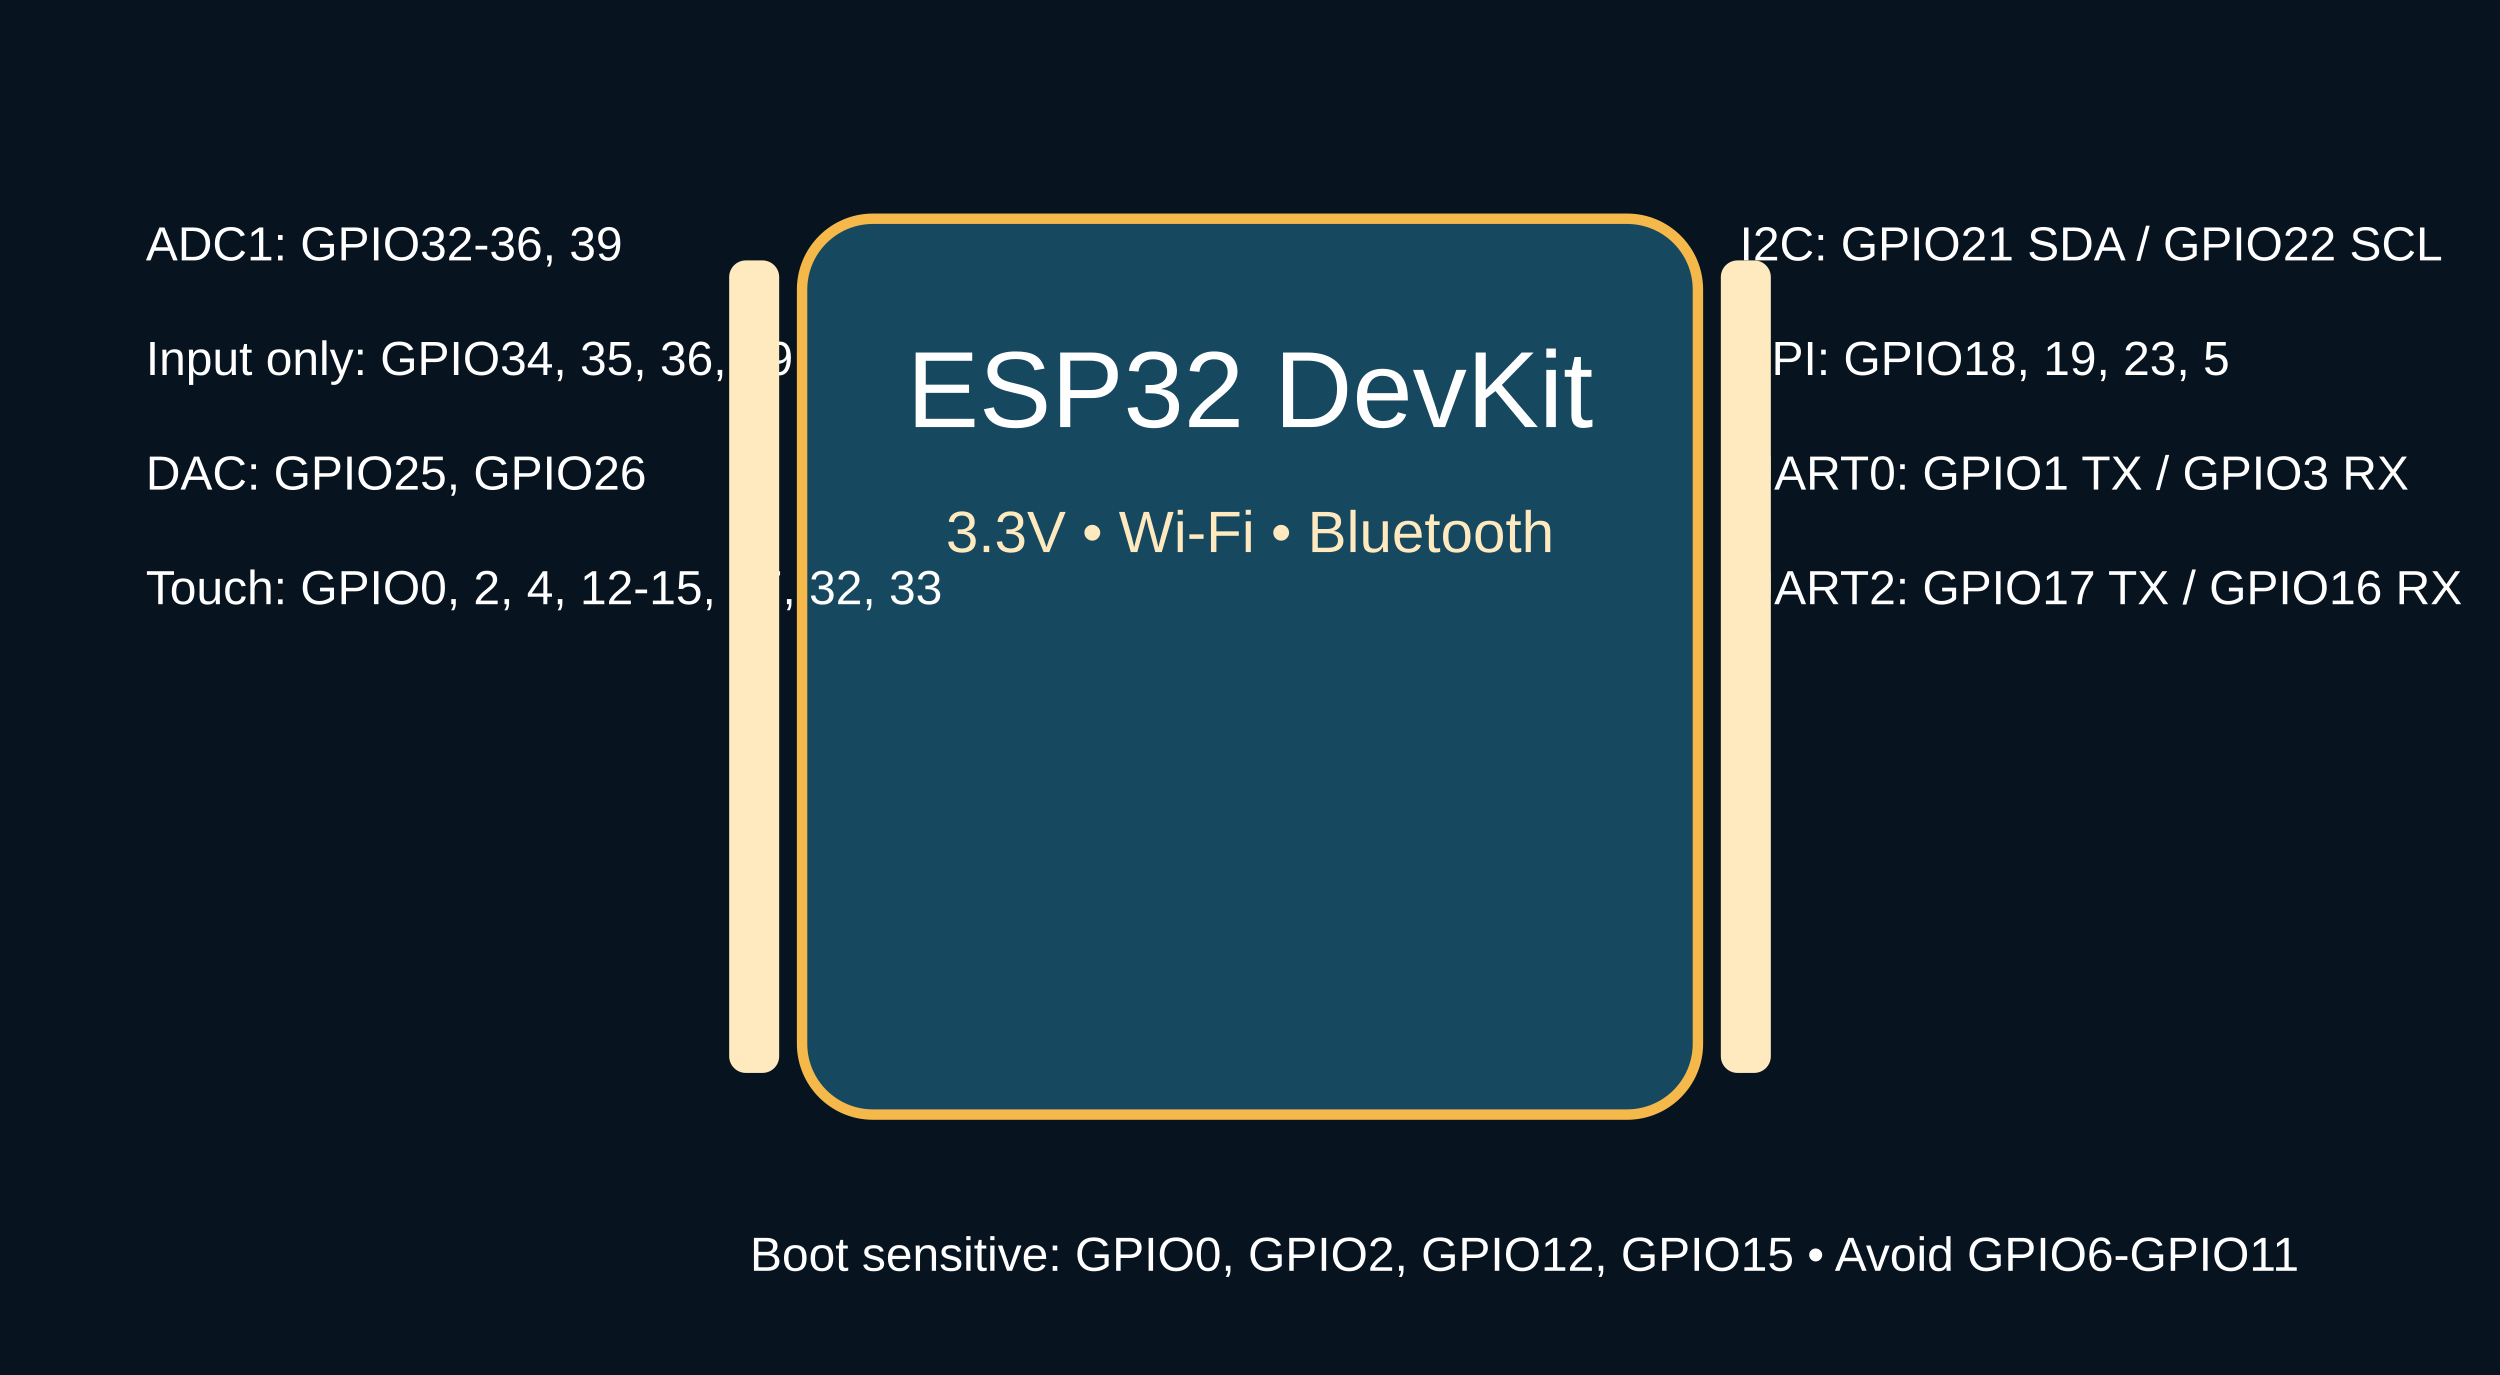
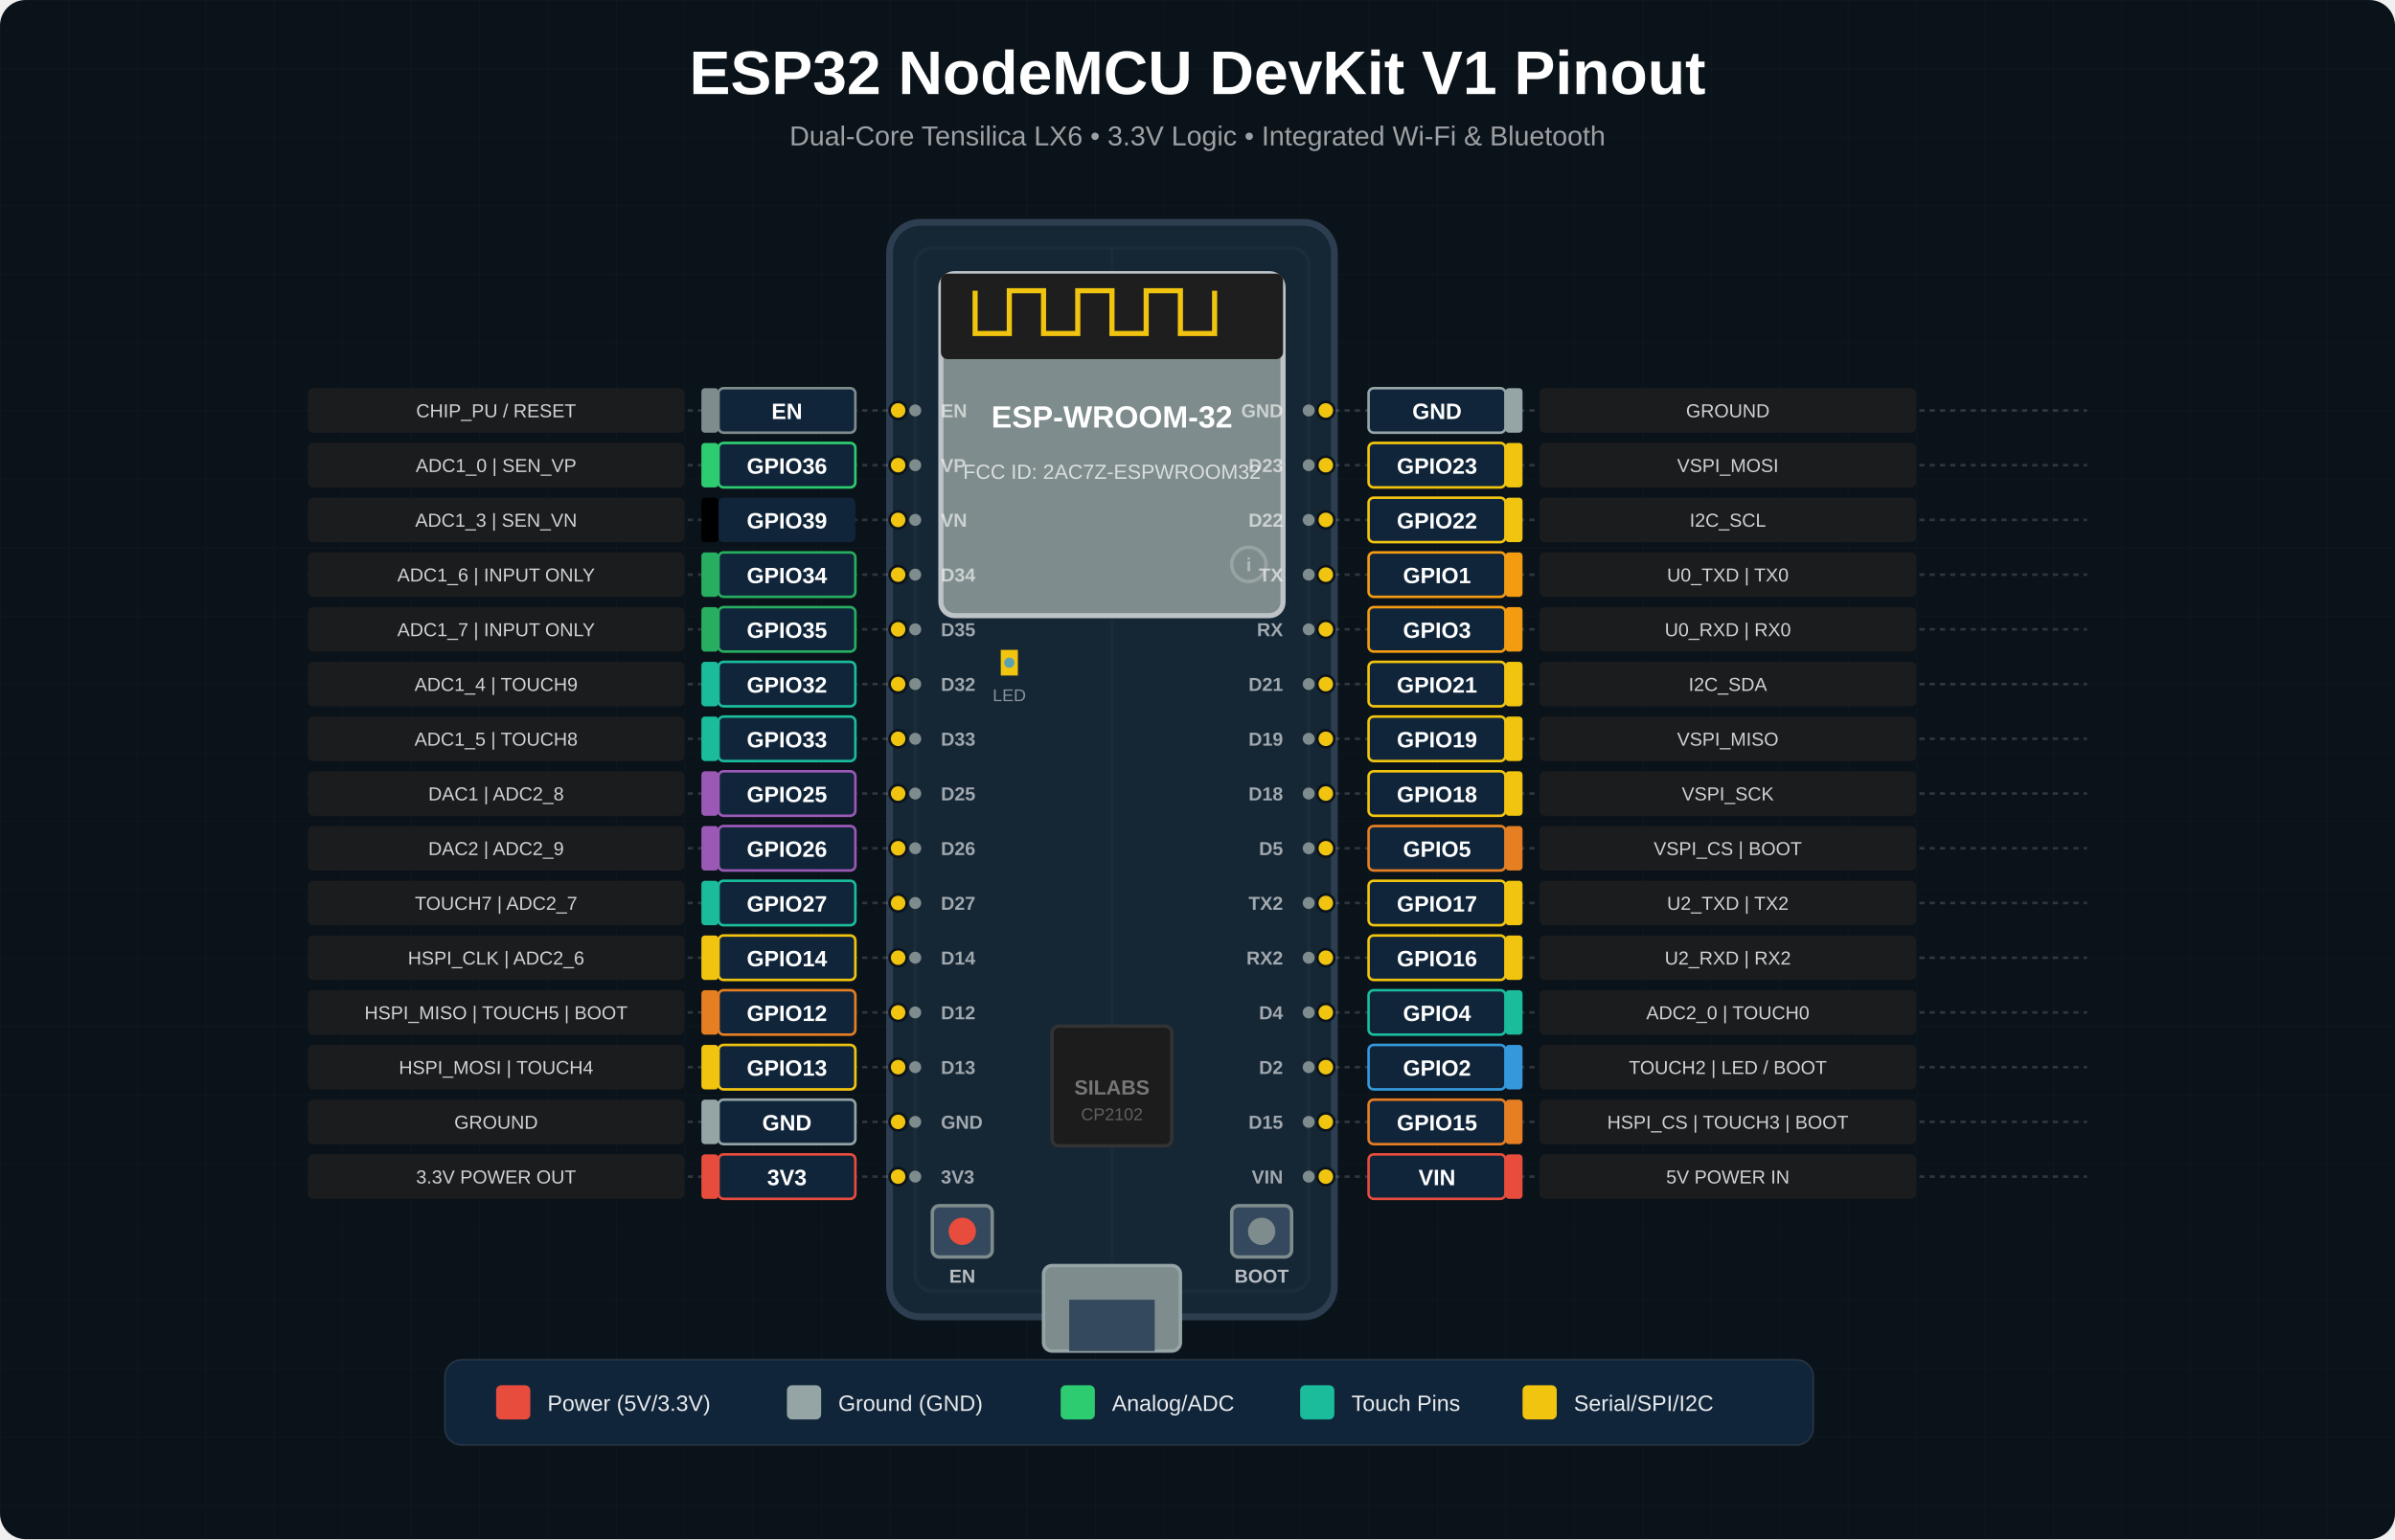
- <svg xmlns="http://www.w3.org/2000/svg" viewBox="0 0 1200 660" role="img" aria-labelledby="title desc">
-   <rect width="1200" height="660" fill="#07131f" />
-   <rect x="385" y="105" width="430" height="430" rx="34" fill="#164860" stroke="#f5b84b" stroke-width="5" />
-   <text x="600" y="205" text-anchor="middle" fill="#ffffff" font-size="52" font-family="Arial">ESP32 DevKit</text>
-   <text x="600" y="265" text-anchor="middle" fill="#ffe9bf" font-size="28" font-family="Arial">3.3V • Wi-Fi • Bluetooth</text>
-   <g fill="#ffffff" font-family="Arial" font-size="23">
-     <text x="70" y="125">ADC1: GPIO32-36, 39</text>
-     <text x="70" y="180">Input only: GPIO34, 35, 36, 39</text>
-     <text x="70" y="235">DAC: GPIO25, GPIO26</text>
-     <text x="70" y="290">Touch: GPIO0, 2, 4, 12-15, 27, 32, 33</text>
-     <text x="835" y="125">I2C: GPIO21 SDA / GPIO22 SCL</text>
-     <text x="835" y="180">SPI: GPIO18, 19, 23, 5</text>
-     <text x="835" y="235">UART0: GPIO1 TX / GPIO3 RX</text>
-     <text x="835" y="290">UART2: GPIO17 TX / GPIO16 RX</text>
-     <text x="360" y="610">Boot sensitive: GPIO0, GPIO2, GPIO12, GPIO15 • Avoid GPIO6-GPIO11</text>
-   </g>
-   <g fill="#ffe9bf">
-     <rect x="350" y="125" width="24" height="390" rx="8" />
-     <rect x="826" y="125" width="24" height="390" rx="8" />
+ <svg xmlns="http://www.w3.org/2000/svg" viewBox="0 0 1400 900" role="img" aria-labelledby="title desc">
+   <rect width="1400" height="900" fill="#0b131a" rx="15" />
+   <defs>
+     <pattern id="grid" width="40" height="40" patternUnits="userSpaceOnUse">
+       <path d="M 40 0 L 0 0 0 40" fill="none" stroke="rgba(255, 255, 255, 0.02)" stroke-width="1" />
+     </pattern>
+   </defs>
+   <rect width="1400" height="900" fill="url(#grid)" rx="15" />
+   <text x="700" y="55" text-anchor="middle" fill="#ffffff" font-size="36" font-family="Arial" font-weight="bold">ESP32 NodeMCU DevKit V1 Pinout</text>
+   <text x="700" y="85" text-anchor="middle" fill="rgba(255, 255, 255, 0.6)" font-size="16" font-family="Arial">Dual-Core Tensilica LX6 • 3.3V Logic • Integrated Wi-Fi &amp; Bluetooth</text>
+   <rect x="520" y="130" width="260" height="640" rx="18" fill="#152635" stroke="#2c3e50" stroke-width="4" />
+   <rect x="535" y="145" width="230" height="610" rx="10" fill="none" stroke="rgba(255,255,255,0.03)" stroke-width="2" />
+   <line x1="650" y1="145" x2="650" y2="755" stroke="rgba(255,255,255,0.02)" stroke-width="2" />
+   <rect x="610" y="740" width="80" height="50" rx="5" fill="#7f8c8d" stroke="#95a5a6" stroke-width="2" />
+   <rect x="625" y="760" width="50" height="30" fill="#34495e" />
+   <rect x="545" y="705" width="35" height="30" rx="4" fill="#34495e" stroke="#7f8c8d" stroke-width="2" />
+   <circle cx="562.5" cy="720" r="8" fill="#e74c3c" />
+   <text x="562.5" y="750" fill="rgba(255,255,255,0.7)" font-size="11" font-family="Arial" text-anchor="middle" font-weight="bold">EN</text>
+   <rect x="720" y="705" width="35" height="30" rx="4" fill="#34495e" stroke="#7f8c8d" stroke-width="2" />
+   <circle cx="737.5" cy="720" r="8" fill="#7f8c8d" />
+   <text x="737.5" y="750" fill="rgba(255,255,255,0.7)" font-size="11" font-family="Arial" text-anchor="middle" font-weight="bold">BOOT</text>
+   <rect x="615" y="600" width="70" height="70" rx="4" fill="#1c1c1c" stroke="#333" stroke-width="2" />
+   <text x="650" y="640" fill="rgba(255,255,255,0.4)" font-size="12" font-family="Arial" text-anchor="middle" font-weight="bold">SILABS</text>
+   <text x="650" y="655" fill="rgba(255,255,255,0.3)" font-size="10" font-family="Arial" text-anchor="middle">CP2102</text>
+   <rect x="585" y="380" width="10" height="15" fill="#f1c40f" />
+   <circle cx="590" cy="387.5" r="3" fill="#3498db" opacity="0.8" />
+   <text x="590" y="410" fill="rgba(255,255,255,0.5)" font-size="10" font-family="Arial" text-anchor="middle">LED</text>
+   <rect x="550" y="160" width="200" height="200" rx="8" fill="#7f8c8d" stroke="#bdc3c7" stroke-width="3" />
+   <rect x="550" y="160" width="200" height="50" fill="#1e1e1e" rx="4" />
+   <path d="M 570 170 L 570 195 L 590 195 L 590 170 L 610 170 L 610 195 L 630 195 L 630 170 L 650 170 L 650 195 L 670 195 L 670 170 L 690 170 L 690 195 L 710 195 L 710 170" fill="none" stroke="#f1c40f" stroke-width="3" />
+   <text x="650" y="250" fill="#ffffff" font-size="18" font-family="Arial" text-anchor="middle" font-weight="bold">ESP-WROOM-32</text>
+   <text x="650" y="280" fill="rgba(255,255,255,0.7)" font-size="12" font-family="Arial" text-anchor="middle">FCC ID: 2AC7Z-ESPWROOM32</text>
+   <circle cx="730" cy="330" r="10" fill="none" stroke="rgba(255,255,255,0.2)" stroke-width="2" />
+   <text x="730" y="334" fill="rgba(255,255,255,0.4)" font-size="11" font-family="Arial" text-anchor="middle" font-weight="bold">i</text>
+   <line x1="180" y1="240" x2="520" y2="240" stroke="rgba(255, 255, 255, 0.15)" stroke-width="1.5" stroke-dasharray="3,3" />
+   <circle cx="525" cy="240" r="5" fill="#f1c40f" stroke="#0b131a" stroke-width="1.5" />
+   <circle cx="535" cy="240" r="3.5" fill="#7f8c8d" />
+   <text x="550" y="244" fill="rgba(255,255,255,0.6)" font-size="11" font-family="Arial" font-weight="bold">EN</text>
+   <g transform="translate(180, 227)">
+     <rect x="230" y="0" width="10" height="26" fill="#7f8c8d" rx="2" />
+     <rect x="240" y="0" width="80" height="26" fill="#10253a" stroke="#7f8c8d" stroke-width="1.5" rx="3" />
+     <text x="280" y="18" fill="#ffffff" font-size="13" font-family="Arial" font-weight="bold" text-anchor="middle">EN</text>
+     <rect x="0" y="0" width="220" height="26" fill="#1b1c1e" rx="3" />
+     <text x="110" y="17" fill="rgba(255,255,255,0.8)" font-size="11" font-family="Arial" text-anchor="middle">CHIP_PU / RESET</text>
+   </g>
+   <line x1="780" y1="240" x2="1220" y2="240" stroke="rgba(255, 255, 255, 0.15)" stroke-width="1.5" stroke-dasharray="3,3" />
+   <circle cx="775" cy="240" r="5" fill="#f1c40f" stroke="#0b131a" stroke-width="1.5" />
+   <circle cx="765" cy="240" r="3.5" fill="#7f8c8d" />
+   <text x="750" y="244" fill="rgba(255,255,255,0.6)" font-size="11" font-family="Arial" font-weight="bold" text-anchor="end">GND</text>
+   <g transform="translate(800, 227)">
+     <rect x="80" y="0" width="10" height="26" fill="#95a5a6" rx="2" />
+     <rect x="0" y="0" width="80" height="26" fill="#10253a" stroke="#95a5a6" stroke-width="1.5" rx="3" />
+     <text x="40" y="18" fill="#ffffff" font-size="13" font-family="Arial" font-weight="bold" text-anchor="middle">GND</text>
+     <rect x="100" y="0" width="220" height="26" fill="#1b1c1e" rx="3" />
+     <text x="210" y="17" fill="rgba(255,255,255,0.8)" font-size="11" font-family="Arial" text-anchor="middle">GROUND</text>
+   </g>
+   <line x1="180" y1="272" x2="520" y2="272" stroke="rgba(255, 255, 255, 0.15)" stroke-width="1.5" stroke-dasharray="3,3" />
+   <circle cx="525" cy="272" r="5" fill="#f1c40f" stroke="#0b131a" stroke-width="1.5" />
+   <circle cx="535" cy="272" r="3.5" fill="#7f8c8d" />
+   <text x="550" y="276" fill="rgba(255,255,255,0.6)" font-size="11" font-family="Arial" font-weight="bold">VP</text>
+   <g transform="translate(180, 259)">
+     <rect x="230" y="0" width="10" height="26" fill="#2ecc71" rx="2" />
+     <rect x="240" y="0" width="80" height="26" fill="#10253a" stroke="#2ecc71" stroke-width="1.5" rx="3" />
+     <text x="280" y="18" fill="#ffffff" font-size="13" font-family="Arial" font-weight="bold" text-anchor="middle">GPIO36</text>
+     <rect x="0" y="0" width="220" height="26" fill="#1b1c1e" rx="3" />
+     <text x="110" y="17" fill="rgba(255,255,255,0.8)" font-size="11" font-family="Arial" text-anchor="middle">ADC1_0 | SEN_VP</text>
+   </g>
+   <line x1="780" y1="272" x2="1220" y2="272" stroke="rgba(255, 255, 255, 0.15)" stroke-width="1.5" stroke-dasharray="3,3" />
+   <circle cx="775" cy="272" r="5" fill="#f1c40f" stroke="#0b131a" stroke-width="1.5" />
+   <circle cx="765" cy="272" r="3.5" fill="#7f8c8d" />
+   <text x="750" y="276" fill="rgba(255,255,255,0.6)" font-size="11" font-family="Arial" font-weight="bold" text-anchor="end">D23</text>
+   <g transform="translate(800, 259)">
+     <rect x="80" y="0" width="10" height="26" fill="#f1c40f" rx="2" />
+     <rect x="0" y="0" width="80" height="26" fill="#10253a" stroke="#f1c40f" stroke-width="1.5" rx="3" />
+     <text x="40" y="18" fill="#ffffff" font-size="13" font-family="Arial" font-weight="bold" text-anchor="middle">GPIO23</text>
+     <rect x="100" y="0" width="220" height="26" fill="#1b1c1e" rx="3" />
+     <text x="210" y="17" fill="rgba(255,255,255,0.8)" font-size="11" font-family="Arial" text-anchor="middle">VSPI_MOSI</text>
+   </g>
+   <line x1="180" y1="304" x2="520" y2="304" stroke="rgba(255, 255, 255, 0.15)" stroke-width="1.5" stroke-dasharray="3,3" />
+   <circle cx="525" cy="304" r="5" fill="#f1c40f" stroke="#0b131a" stroke-width="1.5" />
+   <circle cx="535" cy="304" r="3.5" fill="#7f8c8d" />
+   <text x="550" y="308" fill="rgba(255,255,255,0.6)" font-size="11" font-family="Arial" font-weight="bold">VN</text>
+   <g transform="translate(180, 291)">
+     <rect x="230" y="0" width="10" height="26" fill="#2ecc7 green" rx="2" />
+     <rect x="240" y="0" width="80" height="26" fill="#10253a" stroke="#2ecc7 green" stroke-width="1.5" rx="3" />
+     <text x="280" y="18" fill="#ffffff" font-size="13" font-family="Arial" font-weight="bold" text-anchor="middle">GPIO39</text>
+     <rect x="0" y="0" width="220" height="26" fill="#1b1c1e" rx="3" />
+     <text x="110" y="17" fill="rgba(255,255,255,0.8)" font-size="11" font-family="Arial" text-anchor="middle">ADC1_3 | SEN_VN</text>
+   </g>
+   <line x1="780" y1="304" x2="1220" y2="304" stroke="rgba(255, 255, 255, 0.15)" stroke-width="1.5" stroke-dasharray="3,3" />
+   <circle cx="775" cy="304" r="5" fill="#f1c40f" stroke="#0b131a" stroke-width="1.5" />
+   <circle cx="765" cy="304" r="3.5" fill="#7f8c8d" />
+   <text x="750" y="308" fill="rgba(255,255,255,0.6)" font-size="11" font-family="Arial" font-weight="bold" text-anchor="end">D22</text>
+   <g transform="translate(800, 291)">
+     <rect x="80" y="0" width="10" height="26" fill="#f1c40f" rx="2" />
+     <rect x="0" y="0" width="80" height="26" fill="#10253a" stroke="#f1c40f" stroke-width="1.5" rx="3" />
+     <text x="40" y="18" fill="#ffffff" font-size="13" font-family="Arial" font-weight="bold" text-anchor="middle">GPIO22</text>
+     <rect x="100" y="0" width="220" height="26" fill="#1b1c1e" rx="3" />
+     <text x="210" y="17" fill="rgba(255,255,255,0.8)" font-size="11" font-family="Arial" text-anchor="middle">I2C_SCL</text>
+   </g>
+   <line x1="180" y1="336" x2="520" y2="336" stroke="rgba(255, 255, 255, 0.15)" stroke-width="1.5" stroke-dasharray="3,3" />
+   <circle cx="525" cy="336" r="5" fill="#f1c40f" stroke="#0b131a" stroke-width="1.5" />
+   <circle cx="535" cy="336" r="3.5" fill="#7f8c8d" />
+   <text x="550" y="340" fill="rgba(255,255,255,0.6)" font-size="11" font-family="Arial" font-weight="bold">D34</text>
+   <g transform="translate(180, 323)">
+     <rect x="230" y="0" width="10" height="26" fill="#27ae60" rx="2" />
+     <rect x="240" y="0" width="80" height="26" fill="#10253a" stroke="#27ae60" stroke-width="1.5" rx="3" />
+     <text x="280" y="18" fill="#ffffff" font-size="13" font-family="Arial" font-weight="bold" text-anchor="middle">GPIO34</text>
+     <rect x="0" y="0" width="220" height="26" fill="#1b1c1e" rx="3" />
+     <text x="110" y="17" fill="rgba(255,255,255,0.8)" font-size="11" font-family="Arial" text-anchor="middle">ADC1_6 | INPUT ONLY</text>
+   </g>
+   <line x1="780" y1="336" x2="1220" y2="336" stroke="rgba(255, 255, 255, 0.15)" stroke-width="1.5" stroke-dasharray="3,3" />
+   <circle cx="775" cy="336" r="5" fill="#f1c40f" stroke="#0b131a" stroke-width="1.5" />
+   <circle cx="765" cy="336" r="3.5" fill="#7f8c8d" />
+   <text x="750" y="340" fill="rgba(255,255,255,0.6)" font-size="11" font-family="Arial" font-weight="bold" text-anchor="end">TX</text>
+   <g transform="translate(800, 323)">
+     <rect x="80" y="0" width="10" height="26" fill="#f39c12" rx="2" />
+     <rect x="0" y="0" width="80" height="26" fill="#10253a" stroke="#f39c12" stroke-width="1.5" rx="3" />
+     <text x="40" y="18" fill="#ffffff" font-size="13" font-family="Arial" font-weight="bold" text-anchor="middle">GPIO1</text>
+     <rect x="100" y="0" width="220" height="26" fill="#1b1c1e" rx="3" />
+     <text x="210" y="17" fill="rgba(255,255,255,0.8)" font-size="11" font-family="Arial" text-anchor="middle">U0_TXD | TX0</text>
+   </g>
+   <line x1="180" y1="368" x2="520" y2="368" stroke="rgba(255, 255, 255, 0.15)" stroke-width="1.5" stroke-dasharray="3,3" />
+   <circle cx="525" cy="368" r="5" fill="#f1c40f" stroke="#0b131a" stroke-width="1.5" />
+   <circle cx="535" cy="368" r="3.5" fill="#7f8c8d" />
+   <text x="550" y="372" fill="rgba(255,255,255,0.6)" font-size="11" font-family="Arial" font-weight="bold">D35</text>
+   <g transform="translate(180, 355)">
+     <rect x="230" y="0" width="10" height="26" fill="#27ae60" rx="2" />
+     <rect x="240" y="0" width="80" height="26" fill="#10253a" stroke="#27ae60" stroke-width="1.5" rx="3" />
+     <text x="280" y="18" fill="#ffffff" font-size="13" font-family="Arial" font-weight="bold" text-anchor="middle">GPIO35</text>
+     <rect x="0" y="0" width="220" height="26" fill="#1b1c1e" rx="3" />
+     <text x="110" y="17" fill="rgba(255,255,255,0.8)" font-size="11" font-family="Arial" text-anchor="middle">ADC1_7 | INPUT ONLY</text>
+   </g>
+   <line x1="780" y1="368" x2="1220" y2="368" stroke="rgba(255, 255, 255, 0.15)" stroke-width="1.5" stroke-dasharray="3,3" />
+   <circle cx="775" cy="368" r="5" fill="#f1c40f" stroke="#0b131a" stroke-width="1.5" />
+   <circle cx="765" cy="368" r="3.5" fill="#7f8c8d" />
+   <text x="750" y="372" fill="rgba(255,255,255,0.6)" font-size="11" font-family="Arial" font-weight="bold" text-anchor="end">RX</text>
+   <g transform="translate(800, 355)">
+     <rect x="80" y="0" width="10" height="26" fill="#f39c12" rx="2" />
+     <rect x="0" y="0" width="80" height="26" fill="#10253a" stroke="#f39c12" stroke-width="1.5" rx="3" />
+     <text x="40" y="18" fill="#ffffff" font-size="13" font-family="Arial" font-weight="bold" text-anchor="middle">GPIO3</text>
+     <rect x="100" y="0" width="220" height="26" fill="#1b1c1e" rx="3" />
+     <text x="210" y="17" fill="rgba(255,255,255,0.8)" font-size="11" font-family="Arial" text-anchor="middle">U0_RXD | RX0</text>
+   </g>
+   <line x1="180" y1="400" x2="520" y2="400" stroke="rgba(255, 255, 255, 0.15)" stroke-width="1.5" stroke-dasharray="3,3" />
+   <circle cx="525" cy="400" r="5" fill="#f1c40f" stroke="#0b131a" stroke-width="1.5" />
+   <circle cx="535" cy="400" r="3.5" fill="#7f8c8d" />
+   <text x="550" y="404" fill="rgba(255,255,255,0.6)" font-size="11" font-family="Arial" font-weight="bold">D32</text>
+   <g transform="translate(180, 387)">
+     <rect x="230" y="0" width="10" height="26" fill="#1abc9c" rx="2" />
+     <rect x="240" y="0" width="80" height="26" fill="#10253a" stroke="#1abc9c" stroke-width="1.5" rx="3" />
+     <text x="280" y="18" fill="#ffffff" font-size="13" font-family="Arial" font-weight="bold" text-anchor="middle">GPIO32</text>
+     <rect x="0" y="0" width="220" height="26" fill="#1b1c1e" rx="3" />
+     <text x="110" y="17" fill="rgba(255,255,255,0.8)" font-size="11" font-family="Arial" text-anchor="middle">ADC1_4 | TOUCH9</text>
+   </g>
+   <line x1="780" y1="400" x2="1220" y2="400" stroke="rgba(255, 255, 255, 0.15)" stroke-width="1.5" stroke-dasharray="3,3" />
+   <circle cx="775" cy="400" r="5" fill="#f1c40f" stroke="#0b131a" stroke-width="1.5" />
+   <circle cx="765" cy="400" r="3.5" fill="#7f8c8d" />
+   <text x="750" y="404" fill="rgba(255,255,255,0.6)" font-size="11" font-family="Arial" font-weight="bold" text-anchor="end">D21</text>
+   <g transform="translate(800, 387)">
+     <rect x="80" y="0" width="10" height="26" fill="#f1c40f" rx="2" />
+     <rect x="0" y="0" width="80" height="26" fill="#10253a" stroke="#f1c40f" stroke-width="1.5" rx="3" />
+     <text x="40" y="18" fill="#ffffff" font-size="13" font-family="Arial" font-weight="bold" text-anchor="middle">GPIO21</text>
+     <rect x="100" y="0" width="220" height="26" fill="#1b1c1e" rx="3" />
+     <text x="210" y="17" fill="rgba(255,255,255,0.8)" font-size="11" font-family="Arial" text-anchor="middle">I2C_SDA</text>
+   </g>
+   <line x1="180" y1="432" x2="520" y2="432" stroke="rgba(255, 255, 255, 0.15)" stroke-width="1.5" stroke-dasharray="3,3" />
+   <circle cx="525" cy="432" r="5" fill="#f1c40f" stroke="#0b131a" stroke-width="1.5" />
+   <circle cx="535" cy="432" r="3.5" fill="#7f8c8d" />
+   <text x="550" y="436" fill="rgba(255,255,255,0.6)" font-size="11" font-family="Arial" font-weight="bold">D33</text>
+   <g transform="translate(180, 419)">
+     <rect x="230" y="0" width="10" height="26" fill="#1abc9c" rx="2" />
+     <rect x="240" y="0" width="80" height="26" fill="#10253a" stroke="#1abc9c" stroke-width="1.5" rx="3" />
+     <text x="280" y="18" fill="#ffffff" font-size="13" font-family="Arial" font-weight="bold" text-anchor="middle">GPIO33</text>
+     <rect x="0" y="0" width="220" height="26" fill="#1b1c1e" rx="3" />
+     <text x="110" y="17" fill="rgba(255,255,255,0.8)" font-size="11" font-family="Arial" text-anchor="middle">ADC1_5 | TOUCH8</text>
+   </g>
+   <line x1="780" y1="432" x2="1220" y2="432" stroke="rgba(255, 255, 255, 0.15)" stroke-width="1.5" stroke-dasharray="3,3" />
+   <circle cx="775" cy="432" r="5" fill="#f1c40f" stroke="#0b131a" stroke-width="1.5" />
+   <circle cx="765" cy="432" r="3.5" fill="#7f8c8d" />
+   <text x="750" y="436" fill="rgba(255,255,255,0.6)" font-size="11" font-family="Arial" font-weight="bold" text-anchor="end">D19</text>
+   <g transform="translate(800, 419)">
+     <rect x="80" y="0" width="10" height="26" fill="#f1c40f" rx="2" />
+     <rect x="0" y="0" width="80" height="26" fill="#10253a" stroke="#f1c40f" stroke-width="1.5" rx="3" />
+     <text x="40" y="18" fill="#ffffff" font-size="13" font-family="Arial" font-weight="bold" text-anchor="middle">GPIO19</text>
+     <rect x="100" y="0" width="220" height="26" fill="#1b1c1e" rx="3" />
+     <text x="210" y="17" fill="rgba(255,255,255,0.8)" font-size="11" font-family="Arial" text-anchor="middle">VSPI_MISO</text>
+   </g>
+   <line x1="180" y1="464" x2="520" y2="464" stroke="rgba(255, 255, 255, 0.15)" stroke-width="1.5" stroke-dasharray="3,3" />
+   <circle cx="525" cy="464" r="5" fill="#f1c40f" stroke="#0b131a" stroke-width="1.5" />
+   <circle cx="535" cy="464" r="3.5" fill="#7f8c8d" />
+   <text x="550" y="468" fill="rgba(255,255,255,0.6)" font-size="11" font-family="Arial" font-weight="bold">D25</text>
+   <g transform="translate(180, 451)">
+     <rect x="230" y="0" width="10" height="26" fill="#9b59b6" rx="2" />
+     <rect x="240" y="0" width="80" height="26" fill="#10253a" stroke="#9b59b6" stroke-width="1.5" rx="3" />
+     <text x="280" y="18" fill="#ffffff" font-size="13" font-family="Arial" font-weight="bold" text-anchor="middle">GPIO25</text>
+     <rect x="0" y="0" width="220" height="26" fill="#1b1c1e" rx="3" />
+     <text x="110" y="17" fill="rgba(255,255,255,0.8)" font-size="11" font-family="Arial" text-anchor="middle">DAC1 | ADC2_8</text>
+   </g>
+   <line x1="780" y1="464" x2="1220" y2="464" stroke="rgba(255, 255, 255, 0.15)" stroke-width="1.5" stroke-dasharray="3,3" />
+   <circle cx="775" cy="464" r="5" fill="#f1c40f" stroke="#0b131a" stroke-width="1.5" />
+   <circle cx="765" cy="464" r="3.5" fill="#7f8c8d" />
+   <text x="750" y="468" fill="rgba(255,255,255,0.6)" font-size="11" font-family="Arial" font-weight="bold" text-anchor="end">D18</text>
+   <g transform="translate(800, 451)">
+     <rect x="80" y="0" width="10" height="26" fill="#f1c40f" rx="2" />
+     <rect x="0" y="0" width="80" height="26" fill="#10253a" stroke="#f1c40f" stroke-width="1.5" rx="3" />
+     <text x="40" y="18" fill="#ffffff" font-size="13" font-family="Arial" font-weight="bold" text-anchor="middle">GPIO18</text>
+     <rect x="100" y="0" width="220" height="26" fill="#1b1c1e" rx="3" />
+     <text x="210" y="17" fill="rgba(255,255,255,0.8)" font-size="11" font-family="Arial" text-anchor="middle">VSPI_SCK</text>
+   </g>
+   <line x1="180" y1="496" x2="520" y2="496" stroke="rgba(255, 255, 255, 0.15)" stroke-width="1.5" stroke-dasharray="3,3" />
+   <circle cx="525" cy="496" r="5" fill="#f1c40f" stroke="#0b131a" stroke-width="1.5" />
+   <circle cx="535" cy="496" r="3.5" fill="#7f8c8d" />
+   <text x="550" y="500" fill="rgba(255,255,255,0.6)" font-size="11" font-family="Arial" font-weight="bold">D26</text>
+   <g transform="translate(180, 483)">
+     <rect x="230" y="0" width="10" height="26" fill="#9b59b6" rx="2" />
+     <rect x="240" y="0" width="80" height="26" fill="#10253a" stroke="#9b59b6" stroke-width="1.5" rx="3" />
+     <text x="280" y="18" fill="#ffffff" font-size="13" font-family="Arial" font-weight="bold" text-anchor="middle">GPIO26</text>
+     <rect x="0" y="0" width="220" height="26" fill="#1b1c1e" rx="3" />
+     <text x="110" y="17" fill="rgba(255,255,255,0.8)" font-size="11" font-family="Arial" text-anchor="middle">DAC2 | ADC2_9</text>
+   </g>
+   <line x1="780" y1="496" x2="1220" y2="496" stroke="rgba(255, 255, 255, 0.15)" stroke-width="1.5" stroke-dasharray="3,3" />
+   <circle cx="775" cy="496" r="5" fill="#f1c40f" stroke="#0b131a" stroke-width="1.5" />
+   <circle cx="765" cy="496" r="3.5" fill="#7f8c8d" />
+   <text x="750" y="500" fill="rgba(255,255,255,0.6)" font-size="11" font-family="Arial" font-weight="bold" text-anchor="end">D5</text>
+   <g transform="translate(800, 483)">
+     <rect x="80" y="0" width="10" height="26" fill="#e67e22" rx="2" />
+     <rect x="0" y="0" width="80" height="26" fill="#10253a" stroke="#e67e22" stroke-width="1.5" rx="3" />
+     <text x="40" y="18" fill="#ffffff" font-size="13" font-family="Arial" font-weight="bold" text-anchor="middle">GPIO5</text>
+     <rect x="100" y="0" width="220" height="26" fill="#1b1c1e" rx="3" />
+     <text x="210" y="17" fill="rgba(255,255,255,0.8)" font-size="11" font-family="Arial" text-anchor="middle">VSPI_CS | BOOT</text>
+   </g>
+   <line x1="180" y1="528" x2="520" y2="528" stroke="rgba(255, 255, 255, 0.15)" stroke-width="1.5" stroke-dasharray="3,3" />
+   <circle cx="525" cy="528" r="5" fill="#f1c40f" stroke="#0b131a" stroke-width="1.5" />
+   <circle cx="535" cy="528" r="3.5" fill="#7f8c8d" />
+   <text x="550" y="532" fill="rgba(255,255,255,0.6)" font-size="11" font-family="Arial" font-weight="bold">D27</text>
+   <g transform="translate(180, 515)">
+     <rect x="230" y="0" width="10" height="26" fill="#1abc9c" rx="2" />
+     <rect x="240" y="0" width="80" height="26" fill="#10253a" stroke="#1abc9c" stroke-width="1.5" rx="3" />
+     <text x="280" y="18" fill="#ffffff" font-size="13" font-family="Arial" font-weight="bold" text-anchor="middle">GPIO27</text>
+     <rect x="0" y="0" width="220" height="26" fill="#1b1c1e" rx="3" />
+     <text x="110" y="17" fill="rgba(255,255,255,0.8)" font-size="11" font-family="Arial" text-anchor="middle">TOUCH7 | ADC2_7</text>
+   </g>
+   <line x1="780" y1="528" x2="1220" y2="528" stroke="rgba(255, 255, 255, 0.15)" stroke-width="1.5" stroke-dasharray="3,3" />
+   <circle cx="775" cy="528" r="5" fill="#f1c40f" stroke="#0b131a" stroke-width="1.5" />
+   <circle cx="765" cy="528" r="3.5" fill="#7f8c8d" />
+   <text x="750" y="532" fill="rgba(255,255,255,0.6)" font-size="11" font-family="Arial" font-weight="bold" text-anchor="end">TX2</text>
+   <g transform="translate(800, 515)">
+     <rect x="80" y="0" width="10" height="26" fill="#f1c40f" rx="2" />
+     <rect x="0" y="0" width="80" height="26" fill="#10253a" stroke="#f1c40f" stroke-width="1.5" rx="3" />
+     <text x="40" y="18" fill="#ffffff" font-size="13" font-family="Arial" font-weight="bold" text-anchor="middle">GPIO17</text>
+     <rect x="100" y="0" width="220" height="26" fill="#1b1c1e" rx="3" />
+     <text x="210" y="17" fill="rgba(255,255,255,0.8)" font-size="11" font-family="Arial" text-anchor="middle">U2_TXD | TX2</text>
+   </g>
+   <line x1="180" y1="560" x2="520" y2="560" stroke="rgba(255, 255, 255, 0.15)" stroke-width="1.5" stroke-dasharray="3,3" />
+   <circle cx="525" cy="560" r="5" fill="#f1c40f" stroke="#0b131a" stroke-width="1.5" />
+   <circle cx="535" cy="560" r="3.5" fill="#7f8c8d" />
+   <text x="550" y="564" fill="rgba(255,255,255,0.6)" font-size="11" font-family="Arial" font-weight="bold">D14</text>
+   <g transform="translate(180, 547)">
+     <rect x="230" y="0" width="10" height="26" fill="#f1c40f" rx="2" />
+     <rect x="240" y="0" width="80" height="26" fill="#10253a" stroke="#f1c40f" stroke-width="1.5" rx="3" />
+     <text x="280" y="18" fill="#ffffff" font-size="13" font-family="Arial" font-weight="bold" text-anchor="middle">GPIO14</text>
+     <rect x="0" y="0" width="220" height="26" fill="#1b1c1e" rx="3" />
+     <text x="110" y="17" fill="rgba(255,255,255,0.8)" font-size="11" font-family="Arial" text-anchor="middle">HSPI_CLK | ADC2_6</text>
+   </g>
+   <line x1="780" y1="560" x2="1220" y2="560" stroke="rgba(255, 255, 255, 0.15)" stroke-width="1.5" stroke-dasharray="3,3" />
+   <circle cx="775" cy="560" r="5" fill="#f1c40f" stroke="#0b131a" stroke-width="1.5" />
+   <circle cx="765" cy="560" r="3.5" fill="#7f8c8d" />
+   <text x="750" y="564" fill="rgba(255,255,255,0.6)" font-size="11" font-family="Arial" font-weight="bold" text-anchor="end">RX2</text>
+   <g transform="translate(800, 547)">
+     <rect x="80" y="0" width="10" height="26" fill="#f1c40f" rx="2" />
+     <rect x="0" y="0" width="80" height="26" fill="#10253a" stroke="#f1c40f" stroke-width="1.5" rx="3" />
+     <text x="40" y="18" fill="#ffffff" font-size="13" font-family="Arial" font-weight="bold" text-anchor="middle">GPIO16</text>
+     <rect x="100" y="0" width="220" height="26" fill="#1b1c1e" rx="3" />
+     <text x="210" y="17" fill="rgba(255,255,255,0.8)" font-size="11" font-family="Arial" text-anchor="middle">U2_RXD | RX2</text>
+   </g>
+   <line x1="180" y1="592" x2="520" y2="592" stroke="rgba(255, 255, 255, 0.15)" stroke-width="1.5" stroke-dasharray="3,3" />
+   <circle cx="525" cy="592" r="5" fill="#f1c40f" stroke="#0b131a" stroke-width="1.5" />
+   <circle cx="535" cy="592" r="3.5" fill="#7f8c8d" />
+   <text x="550" y="596" fill="rgba(255,255,255,0.6)" font-size="11" font-family="Arial" font-weight="bold">D12</text>
+   <g transform="translate(180, 579)">
+     <rect x="230" y="0" width="10" height="26" fill="#e67e22" rx="2" />
+     <rect x="240" y="0" width="80" height="26" fill="#10253a" stroke="#e67e22" stroke-width="1.5" rx="3" />
+     <text x="280" y="18" fill="#ffffff" font-size="13" font-family="Arial" font-weight="bold" text-anchor="middle">GPIO12</text>
+     <rect x="0" y="0" width="220" height="26" fill="#1b1c1e" rx="3" />
+     <text x="110" y="17" fill="rgba(255,255,255,0.8)" font-size="11" font-family="Arial" text-anchor="middle">HSPI_MISO | TOUCH5 | BOOT</text>
+   </g>
+   <line x1="780" y1="592" x2="1220" y2="592" stroke="rgba(255, 255, 255, 0.15)" stroke-width="1.5" stroke-dasharray="3,3" />
+   <circle cx="775" cy="592" r="5" fill="#f1c40f" stroke="#0b131a" stroke-width="1.5" />
+   <circle cx="765" cy="592" r="3.5" fill="#7f8c8d" />
+   <text x="750" y="596" fill="rgba(255,255,255,0.6)" font-size="11" font-family="Arial" font-weight="bold" text-anchor="end">D4</text>
+   <g transform="translate(800, 579)">
+     <rect x="80" y="0" width="10" height="26" fill="#1abc9c" rx="2" />
+     <rect x="0" y="0" width="80" height="26" fill="#10253a" stroke="#1abc9c" stroke-width="1.5" rx="3" />
+     <text x="40" y="18" fill="#ffffff" font-size="13" font-family="Arial" font-weight="bold" text-anchor="middle">GPIO4</text>
+     <rect x="100" y="0" width="220" height="26" fill="#1b1c1e" rx="3" />
+     <text x="210" y="17" fill="rgba(255,255,255,0.8)" font-size="11" font-family="Arial" text-anchor="middle">ADC2_0 | TOUCH0</text>
+   </g>
+   <line x1="180" y1="624" x2="520" y2="624" stroke="rgba(255, 255, 255, 0.15)" stroke-width="1.5" stroke-dasharray="3,3" />
+   <circle cx="525" cy="624" r="5" fill="#f1c40f" stroke="#0b131a" stroke-width="1.5" />
+   <circle cx="535" cy="624" r="3.5" fill="#7f8c8d" />
+   <text x="550" y="628" fill="rgba(255,255,255,0.6)" font-size="11" font-family="Arial" font-weight="bold">D13</text>
+   <g transform="translate(180, 611)">
+     <rect x="230" y="0" width="10" height="26" fill="#f1c40f" rx="2" />
+     <rect x="240" y="0" width="80" height="26" fill="#10253a" stroke="#f1c40f" stroke-width="1.5" rx="3" />
+     <text x="280" y="18" fill="#ffffff" font-size="13" font-family="Arial" font-weight="bold" text-anchor="middle">GPIO13</text>
+     <rect x="0" y="0" width="220" height="26" fill="#1b1c1e" rx="3" />
+     <text x="110" y="17" fill="rgba(255,255,255,0.8)" font-size="11" font-family="Arial" text-anchor="middle">HSPI_MOSI | TOUCH4</text>
+   </g>
+   <line x1="780" y1="624" x2="1220" y2="624" stroke="rgba(255, 255, 255, 0.15)" stroke-width="1.5" stroke-dasharray="3,3" />
+   <circle cx="775" cy="624" r="5" fill="#f1c40f" stroke="#0b131a" stroke-width="1.5" />
+   <circle cx="765" cy="624" r="3.5" fill="#7f8c8d" />
+   <text x="750" y="628" fill="rgba(255,255,255,0.6)" font-size="11" font-family="Arial" font-weight="bold" text-anchor="end">D2</text>
+   <g transform="translate(800, 611)">
+     <rect x="80" y="0" width="10" height="26" fill="#3498db" rx="2" />
+     <rect x="0" y="0" width="80" height="26" fill="#10253a" stroke="#3498db" stroke-width="1.5" rx="3" />
+     <text x="40" y="18" fill="#ffffff" font-size="13" font-family="Arial" font-weight="bold" text-anchor="middle">GPIO2</text>
+     <rect x="100" y="0" width="220" height="26" fill="#1b1c1e" rx="3" />
+     <text x="210" y="17" fill="rgba(255,255,255,0.8)" font-size="11" font-family="Arial" text-anchor="middle">TOUCH2 | LED / BOOT</text>
+   </g>
+   <line x1="180" y1="656" x2="520" y2="656" stroke="rgba(255, 255, 255, 0.15)" stroke-width="1.5" stroke-dasharray="3,3" />
+   <circle cx="525" cy="656" r="5" fill="#f1c40f" stroke="#0b131a" stroke-width="1.5" />
+   <circle cx="535" cy="656" r="3.5" fill="#7f8c8d" />
+   <text x="550" y="660" fill="rgba(255,255,255,0.6)" font-size="11" font-family="Arial" font-weight="bold">GND</text>
+   <g transform="translate(180, 643)">
+     <rect x="230" y="0" width="10" height="26" fill="#95a5a6" rx="2" />
+     <rect x="240" y="0" width="80" height="26" fill="#10253a" stroke="#95a5a6" stroke-width="1.5" rx="3" />
+     <text x="280" y="18" fill="#ffffff" font-size="13" font-family="Arial" font-weight="bold" text-anchor="middle">GND</text>
+     <rect x="0" y="0" width="220" height="26" fill="#1b1c1e" rx="3" />
+     <text x="110" y="17" fill="rgba(255,255,255,0.8)" font-size="11" font-family="Arial" text-anchor="middle">GROUND</text>
+   </g>
+   <line x1="780" y1="656" x2="1220" y2="656" stroke="rgba(255, 255, 255, 0.15)" stroke-width="1.5" stroke-dasharray="3,3" />
+   <circle cx="775" cy="656" r="5" fill="#f1c40f" stroke="#0b131a" stroke-width="1.5" />
+   <circle cx="765" cy="656" r="3.5" fill="#7f8c8d" />
+   <text x="750" y="660" fill="rgba(255,255,255,0.6)" font-size="11" font-family="Arial" font-weight="bold" text-anchor="end">D15</text>
+   <g transform="translate(800, 643)">
+     <rect x="80" y="0" width="10" height="26" fill="#e67e22" rx="2" />
+     <rect x="0" y="0" width="80" height="26" fill="#10253a" stroke="#e67e22" stroke-width="1.5" rx="3" />
+     <text x="40" y="18" fill="#ffffff" font-size="13" font-family="Arial" font-weight="bold" text-anchor="middle">GPIO15</text>
+     <rect x="100" y="0" width="220" height="26" fill="#1b1c1e" rx="3" />
+     <text x="210" y="17" fill="rgba(255,255,255,0.8)" font-size="11" font-family="Arial" text-anchor="middle">HSPI_CS | TOUCH3 | BOOT</text>
+   </g>
+   <line x1="180" y1="688" x2="520" y2="688" stroke="rgba(255, 255, 255, 0.15)" stroke-width="1.5" stroke-dasharray="3,3" />
+   <circle cx="525" cy="688" r="5" fill="#f1c40f" stroke="#0b131a" stroke-width="1.5" />
+   <circle cx="535" cy="688" r="3.5" fill="#7f8c8d" />
+   <text x="550" y="692" fill="rgba(255,255,255,0.6)" font-size="11" font-family="Arial" font-weight="bold">3V3</text>
+   <g transform="translate(180, 675)">
+     <rect x="230" y="0" width="10" height="26" fill="#e74c3c" rx="2" />
+     <rect x="240" y="0" width="80" height="26" fill="#10253a" stroke="#e74c3c" stroke-width="1.5" rx="3" />
+     <text x="280" y="18" fill="#ffffff" font-size="13" font-family="Arial" font-weight="bold" text-anchor="middle">3V3</text>
+     <rect x="0" y="0" width="220" height="26" fill="#1b1c1e" rx="3" />
+     <text x="110" y="17" fill="rgba(255,255,255,0.8)" font-size="11" font-family="Arial" text-anchor="middle">3.3V POWER OUT</text>
+   </g>
+   <line x1="780" y1="688" x2="1220" y2="688" stroke="rgba(255, 255, 255, 0.15)" stroke-width="1.5" stroke-dasharray="3,3" />
+   <circle cx="775" cy="688" r="5" fill="#f1c40f" stroke="#0b131a" stroke-width="1.5" />
+   <circle cx="765" cy="688" r="3.5" fill="#7f8c8d" />
+   <text x="750" y="692" fill="rgba(255,255,255,0.6)" font-size="11" font-family="Arial" font-weight="bold" text-anchor="end">VIN</text>
+   <g transform="translate(800, 675)">
+     <rect x="80" y="0" width="10" height="26" fill="#e74c3c" rx="2" />
+     <rect x="0" y="0" width="80" height="26" fill="#10253a" stroke="#e74c3c" stroke-width="1.5" rx="3" />
+     <text x="40" y="18" fill="#ffffff" font-size="13" font-family="Arial" font-weight="bold" text-anchor="middle">VIN</text>
+     <rect x="100" y="0" width="220" height="26" fill="#1b1c1e" rx="3" />
+     <text x="210" y="17" fill="rgba(255,255,255,0.8)" font-size="11" font-family="Arial" text-anchor="middle">5V POWER IN</text>
+   </g>
+   <g transform="translate(260, 795)" font-family="Arial" font-size="13" fill="#ffffff">
+     <rect x="0" y="0" width="800" height="50" fill="#10253a" rx="10" stroke="rgba(255,255,255,0.1)" />
+     <rect x="30" y="15" width="20" height="20" fill="#e74c3c" rx="3" />
+     <text x="60" y="30" fill="rgba(255,255,255,0.9)">Power (5V/3.3V)</text>
+     <rect x="200" y="15" width="20" height="20" fill="#95a5a6" rx="3" />
+     <text x="230" y="30" fill="rgba(255,255,255,0.9)">Ground (GND)</text>
+     <rect x="360" y="15" width="20" height="20" fill="#2ecc71" rx="3" />
+     <text x="390" y="30" fill="rgba(255,255,255,0.9)">Analog/ADC</text>
+     <rect x="500" y="15" width="20" height="20" fill="#1abc9c" rx="3" />
+     <text x="530" y="30" fill="rgba(255,255,255,0.9)">Touch Pins</text>
+     <rect x="630" y="15" width="20" height="20" fill="#f1c40f" rx="3" />
+     <text x="660" y="30" fill="rgba(255,255,255,0.9)">Serial/SPI/I2C</text>
  </g>
</svg>
